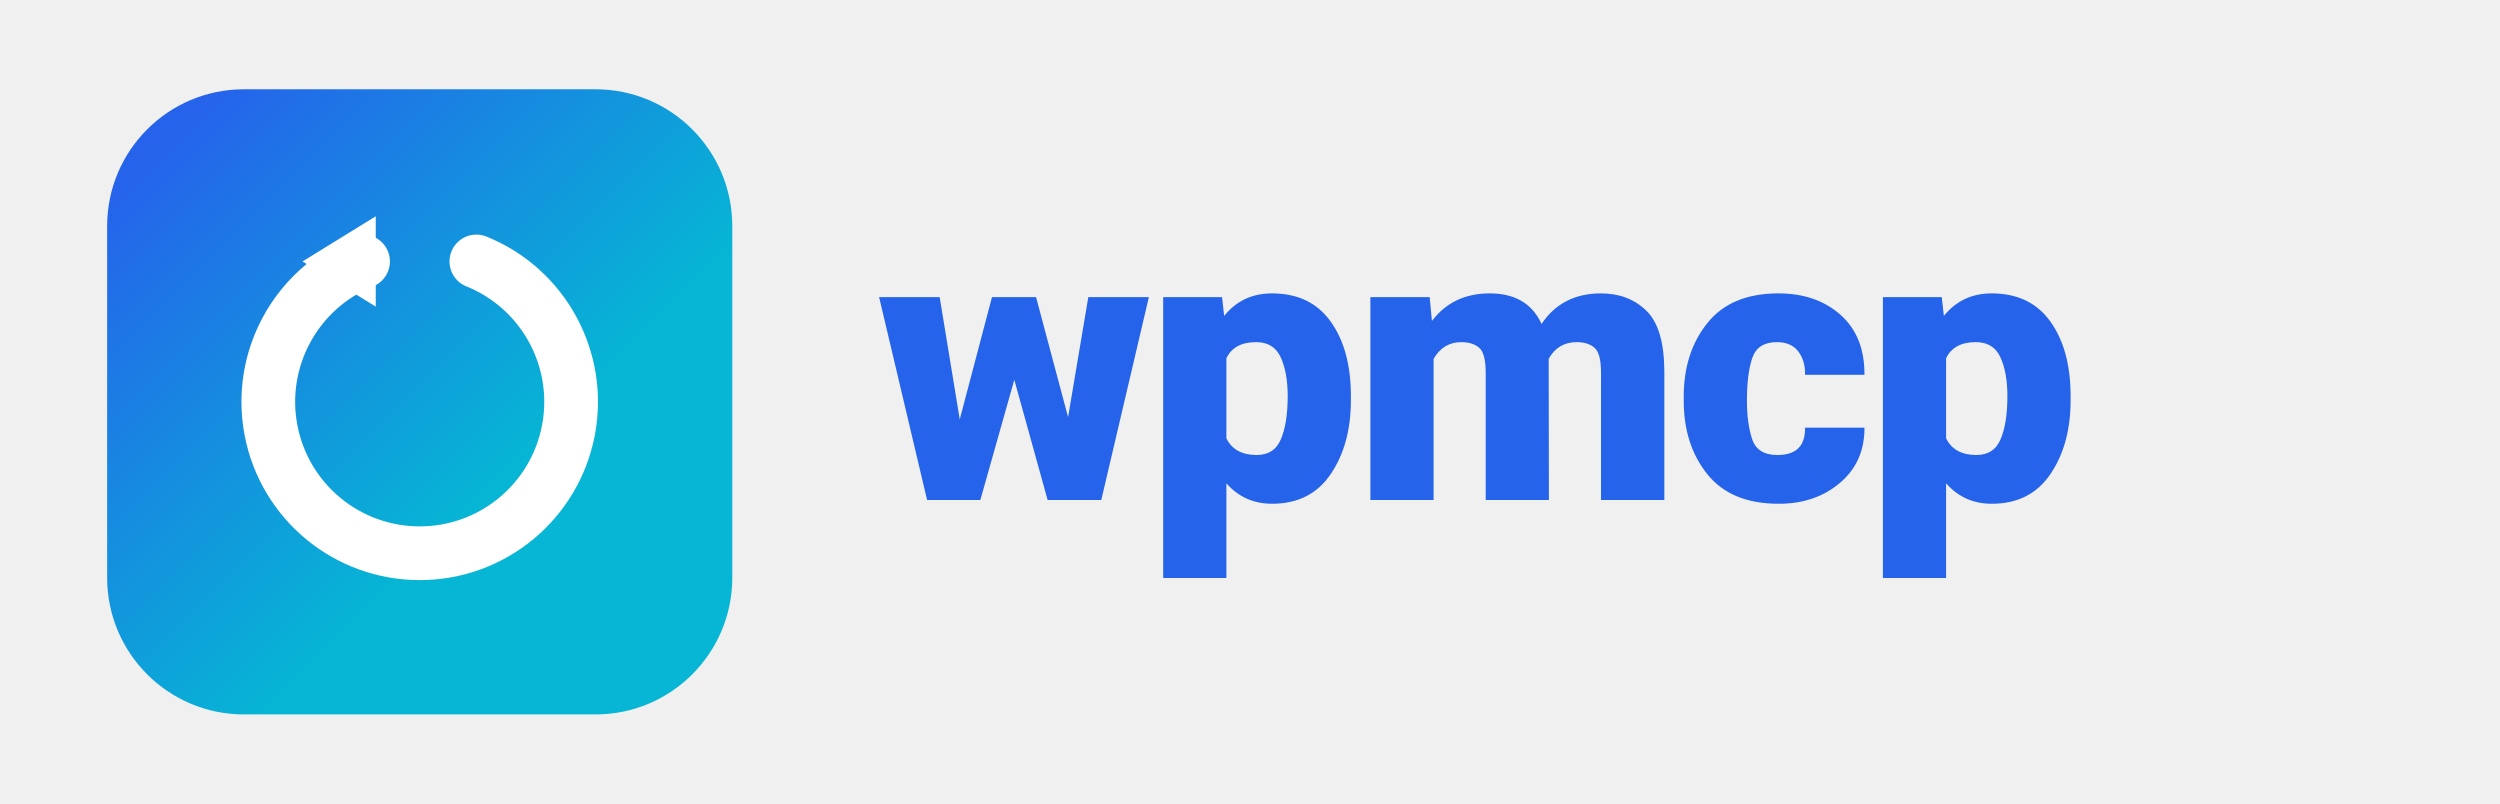
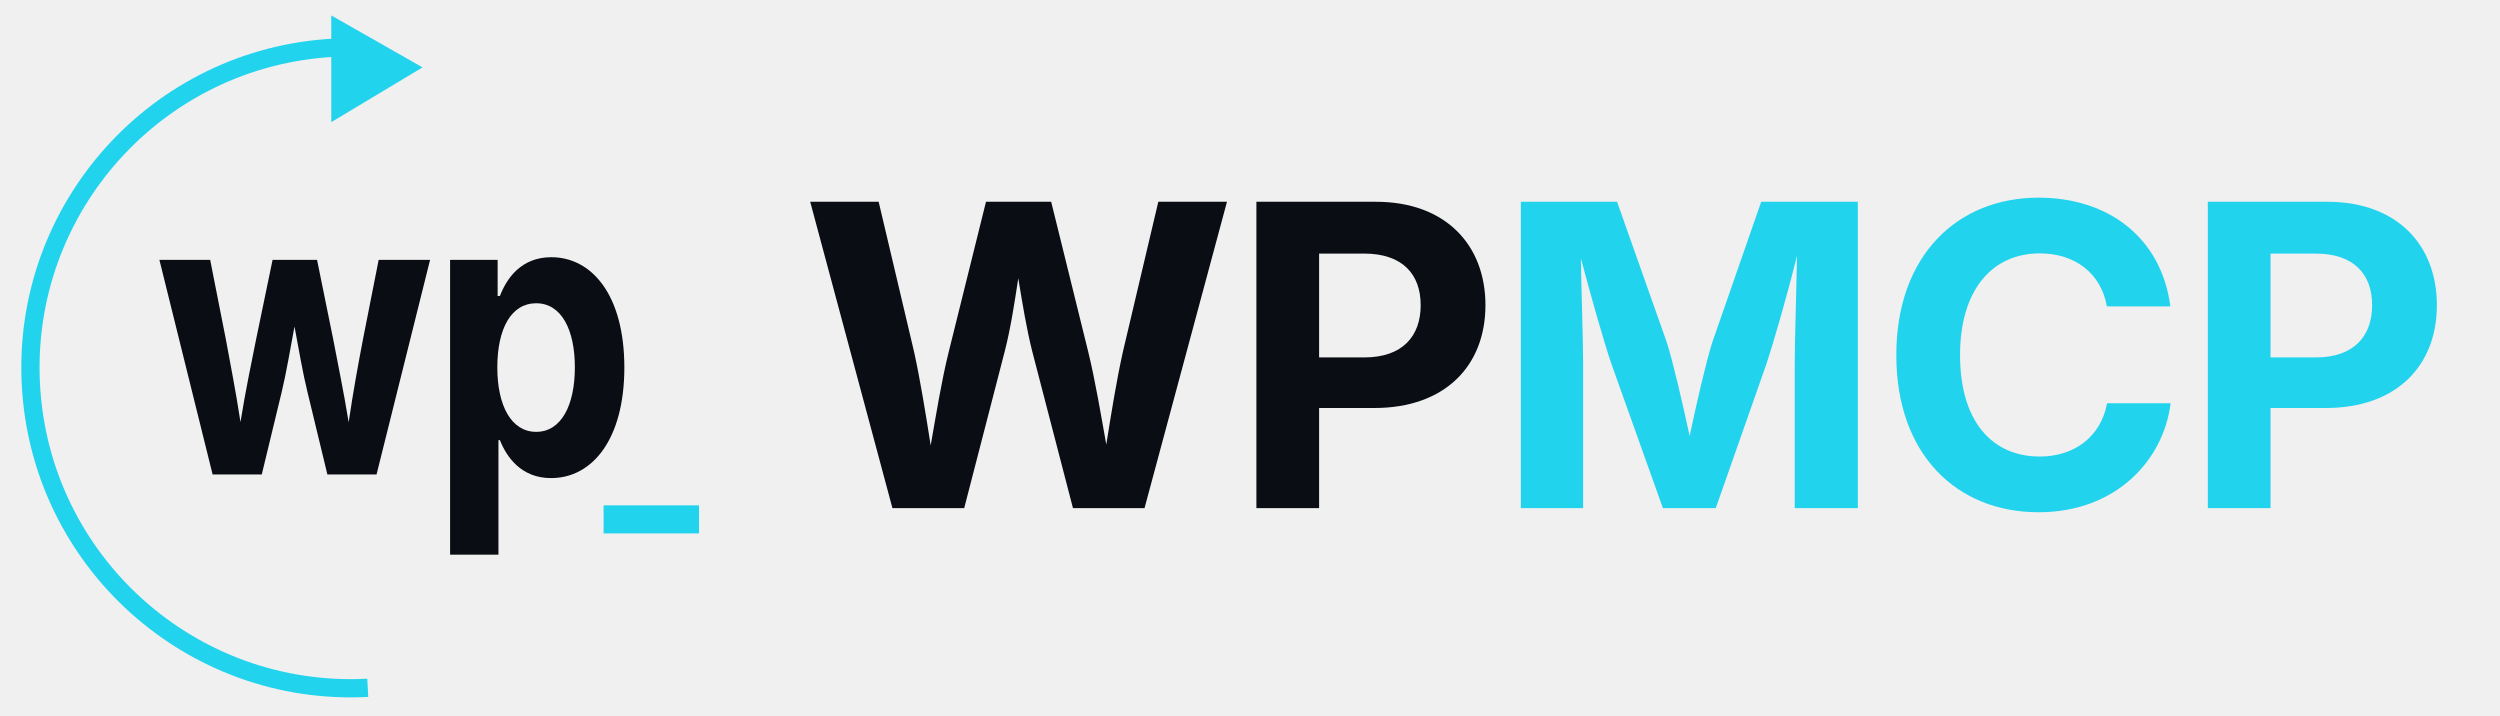
- <svg xmlns="http://www.w3.org/2000/svg" width="560" height="180" viewBox="0 0 560 180" fill="none" role="img" aria-label="wpmcp">
-   <defs>
-     <linearGradient id="wpmcpLogoBg" x1="24" y1="20" x2="164" y2="160" gradientUnits="userSpaceOnUse">
-       <stop offset="0" stop-color="#2563EB" />
-       <stop offset="1" stop-color="#06B6D4" />
-     </linearGradient>
-   </defs>
-   <g transform="translate(24 20) scale(0.547)">
-     <rect width="256" height="256" rx="56" fill="url(#wpmcpLogoBg)" />
-     <g stroke="#FFFFFF" stroke-width="22" stroke-linecap="round" fill="none">
-       <path d="M151.2 70.5 A62 62 0 1 1 104.8 70.5" />
-     </g>
-     <path d="M80 70.5 L110 52 L110 89 Z" fill="#FFFFFF" />
-   </g>
-   <text x="196" y="112" font-family="ui-sans-serif, system-ui, -apple-system, 'Segoe UI', Roboto, Helvetica, Arial, sans-serif" font-size="86" font-weight="800" letter-spacing="-2" fill="#2563EB">wpmcp</text>
+ <svg xmlns="http://www.w3.org/2000/svg" viewBox="250 250 1781 510">
+   <path d="M512 740 A228 228 0 0 1 488 284" fill="none" stroke="#22D3EE" stroke-width="13" />
+   <path d="M486 261 L551 298 L486 337 Z" fill="#22D3EE" />
+   <path d="M401.459 588.0H436.486L450.727 529.074C453.827 516.223 456.813 498.723 459.799 482.59C462.785 498.586 465.771 516.086 468.987 529.074L483.227 588.0H518.255L556.383 435.148H519.748L508.608 491.613C505.277 508.977 501.717 528.254 498.387 550.812C494.712 528.117 490.577 508.84 487.362 491.613L475.877 435.148H444.18L432.466 491.613C429.021 508.977 424.887 528.391 421.327 550.676C417.881 527.98 413.977 508.703 410.876 491.613L399.736 435.148H363.56ZM570.643 645.148H605.096V563.527H606.13C610.953 575.832 621.519 590.598 642.535 590.598C672.165 590.598 694.789 562.707 694.789 511.848C694.789 459.621 671.246 433.234 642.765 433.234C620.945 433.234 610.838 448.684 606.13 460.852H604.522V435.148H570.643ZM631.97 557.648C614.398 557.648 604.292 539.328 604.292 511.711C604.292 483.957 614.284 466.047 631.97 466.047C650.0 466.047 659.532 484.914 659.532 511.711C659.532 538.645 649.885 557.648 631.97 557.648Z" fill="#0A0E14" />
+   <rect x="680" y="610" width="68" height="20" fill="#22D3EE" />
+   <path d="M885.771 612.0H936.895L965.752 500.379C970.0 483.826 972.637 466.395 975.42 448.23C978.496 466.98 981.426 484.705 985.381 500.379L1014.385 612.0H1065.361L1124.102 393.738H1075.176L1049.834 501.111C1045.439 521.033 1041.631 544.471 1038.115 566.736C1034.16 544.471 1030.205 521.033 1025.371 501.111L998.857 393.738H952.422L925.762 501.111C920.781 521.18 916.973 544.91 913.018 567.322C909.502 544.91 905.693 521.18 901.299 501.111L875.957 393.738H827.178ZM1145.055 612.0H1189.732V540.662H1229.137C1279.381 540.662 1308.238 510.633 1308.238 467.42C1308.238 424.5 1279.82 393.738 1230.162 393.738H1145.055ZM1189.732 504.627V430.652H1221.812C1249.205 430.652 1262.096 445.447 1262.096 467.42C1262.096 489.393 1249.205 504.627 1221.959 504.627Z" fill="#0A0E14" />
+   <path d="M1333.439 612.0H1377.824V509.021C1377.824 492.615 1376.652 460.535 1376.213 434.021C1383.977 463.318 1392.766 493.934 1397.893 509.021L1434.66 612.0H1472.307L1508.488 509.021C1513.615 493.494 1522.844 461.707 1530.168 432.264C1529.729 459.803 1528.557 492.615 1528.557 509.021V612.0H1573.527V393.738H1504.68L1469.816 493.934C1465.422 507.85 1458.684 537.0 1453.703 560.584C1448.576 536.854 1441.838 507.703 1437.443 493.934L1401.994 393.738H1333.439ZM1702.293 614.93C1757.371 614.93 1791.355 577.869 1796.336 537.293H1751.072C1746.678 561.023 1727.928 575.232 1703.025 575.232C1669.334 575.232 1646.336 550.33 1646.336 503.016C1646.336 456.727 1669.041 430.506 1703.172 430.506C1728.074 430.506 1746.824 444.568 1750.926 468.299H1796.189C1789.744 419.227 1751.951 390.809 1702.293 390.809C1644.725 390.809 1600.926 431.678 1600.926 503.016C1600.926 573.914 1644.139 614.93 1702.293 614.93ZM1822.855 612.0H1867.533V540.662H1906.938C1957.182 540.662 1986.039 510.633 1986.039 467.42C1986.039 424.5 1957.621 393.738 1907.963 393.738H1822.855ZM1867.533 504.627V430.652H1899.613C1927.006 430.652 1939.896 445.447 1939.896 467.42C1939.896 489.393 1927.006 504.627 1899.76 504.627Z" fill="#22D3EE" />
</svg>
